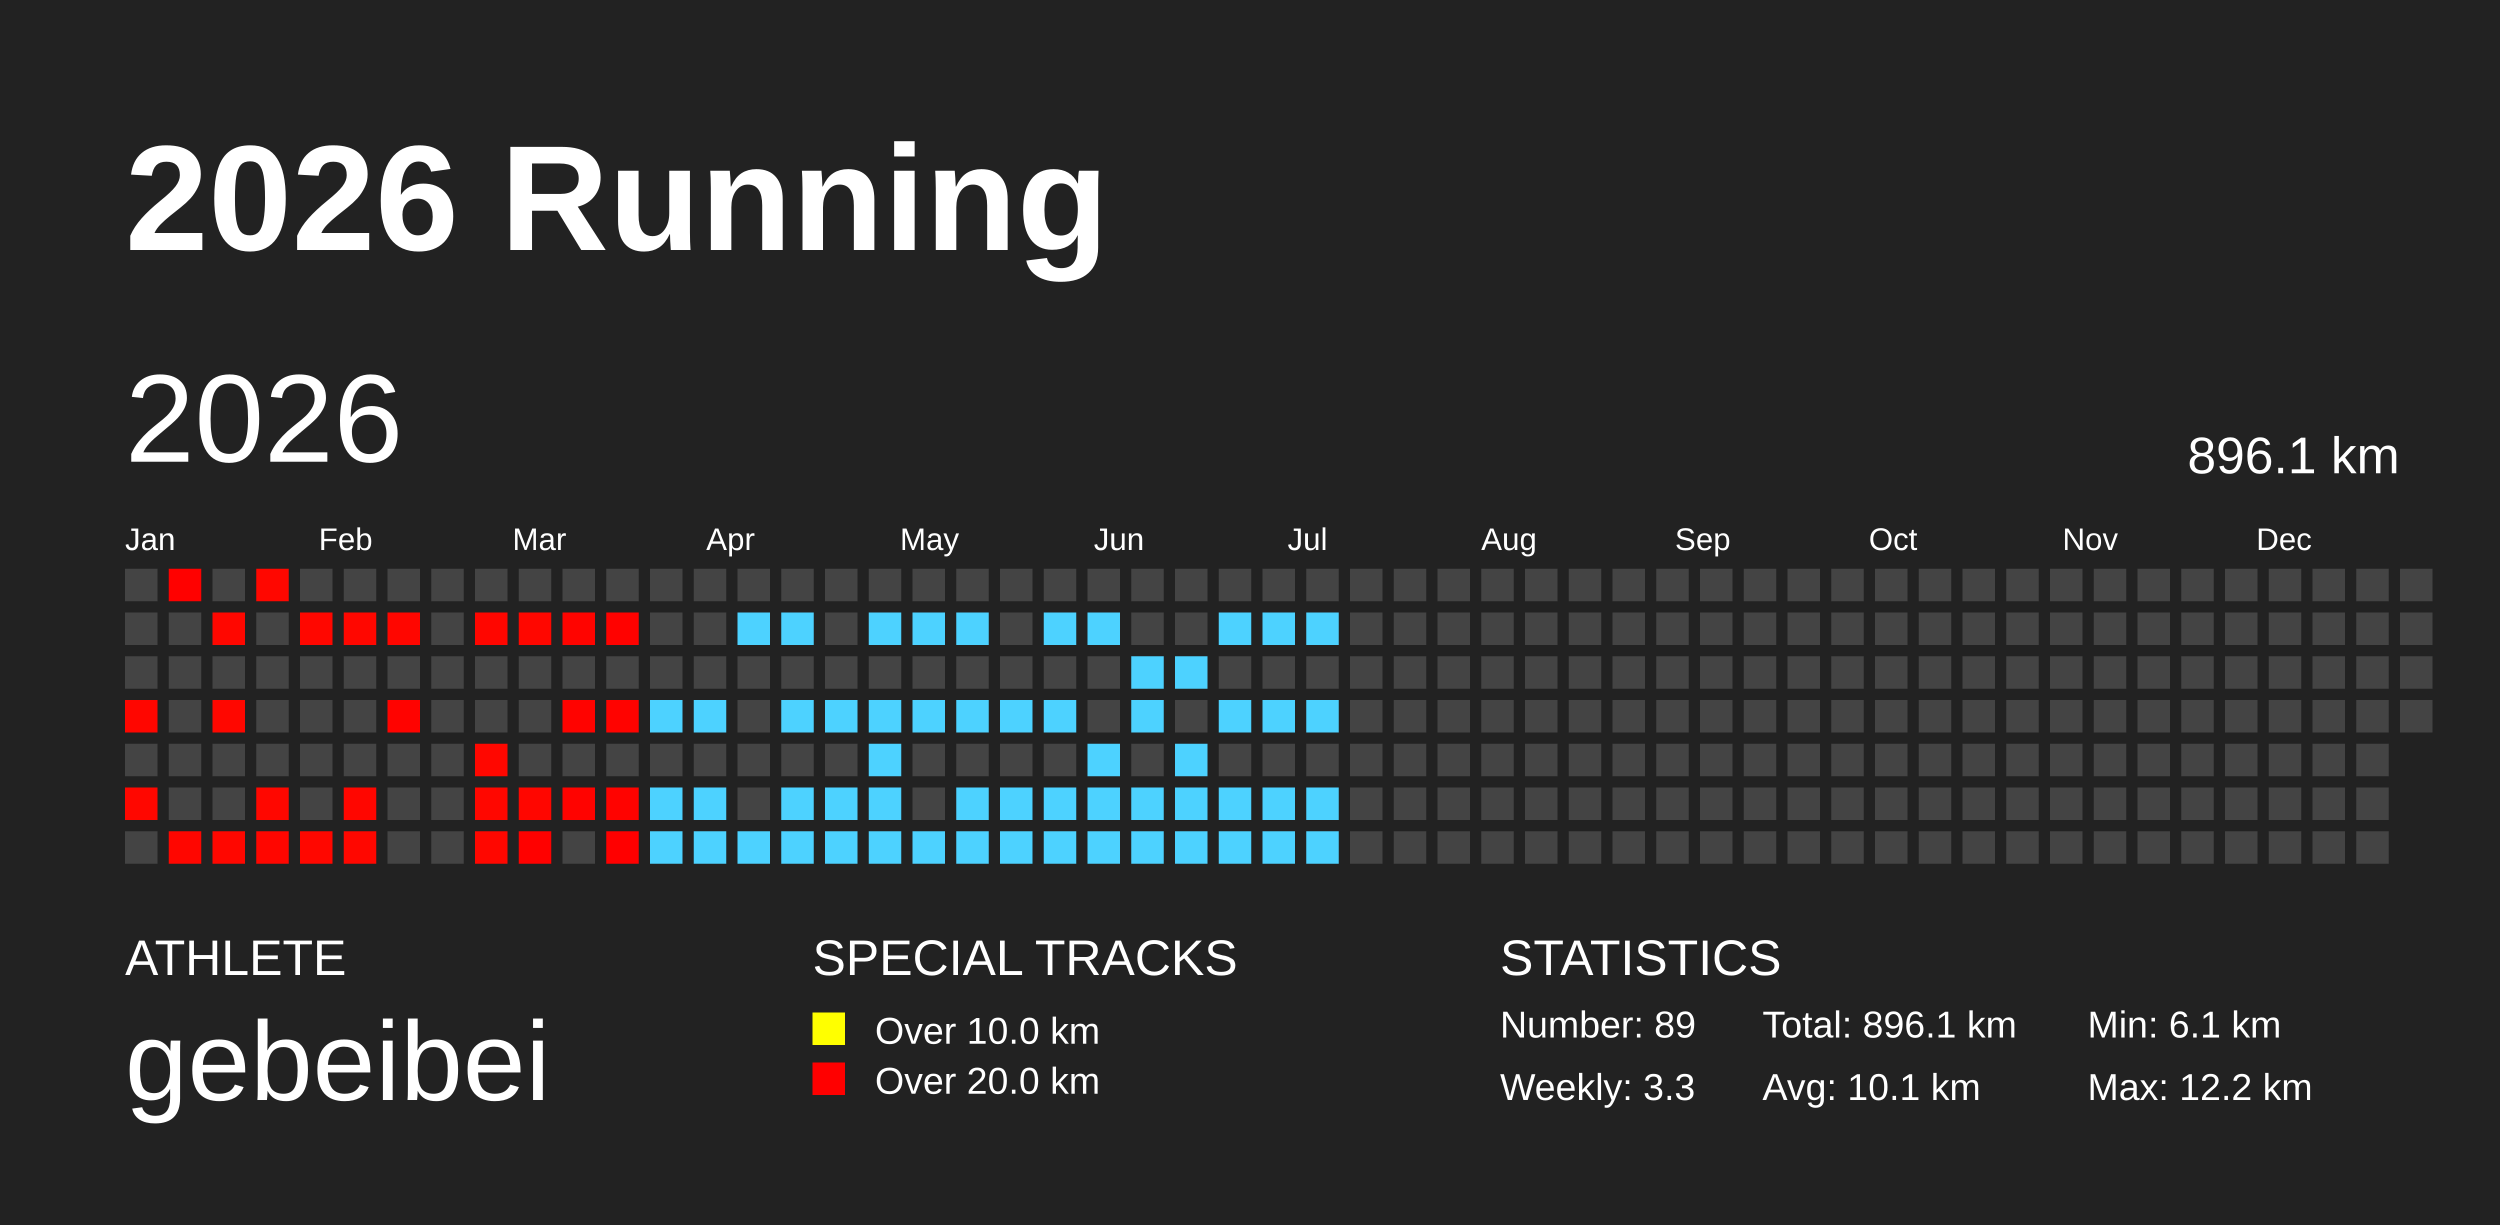
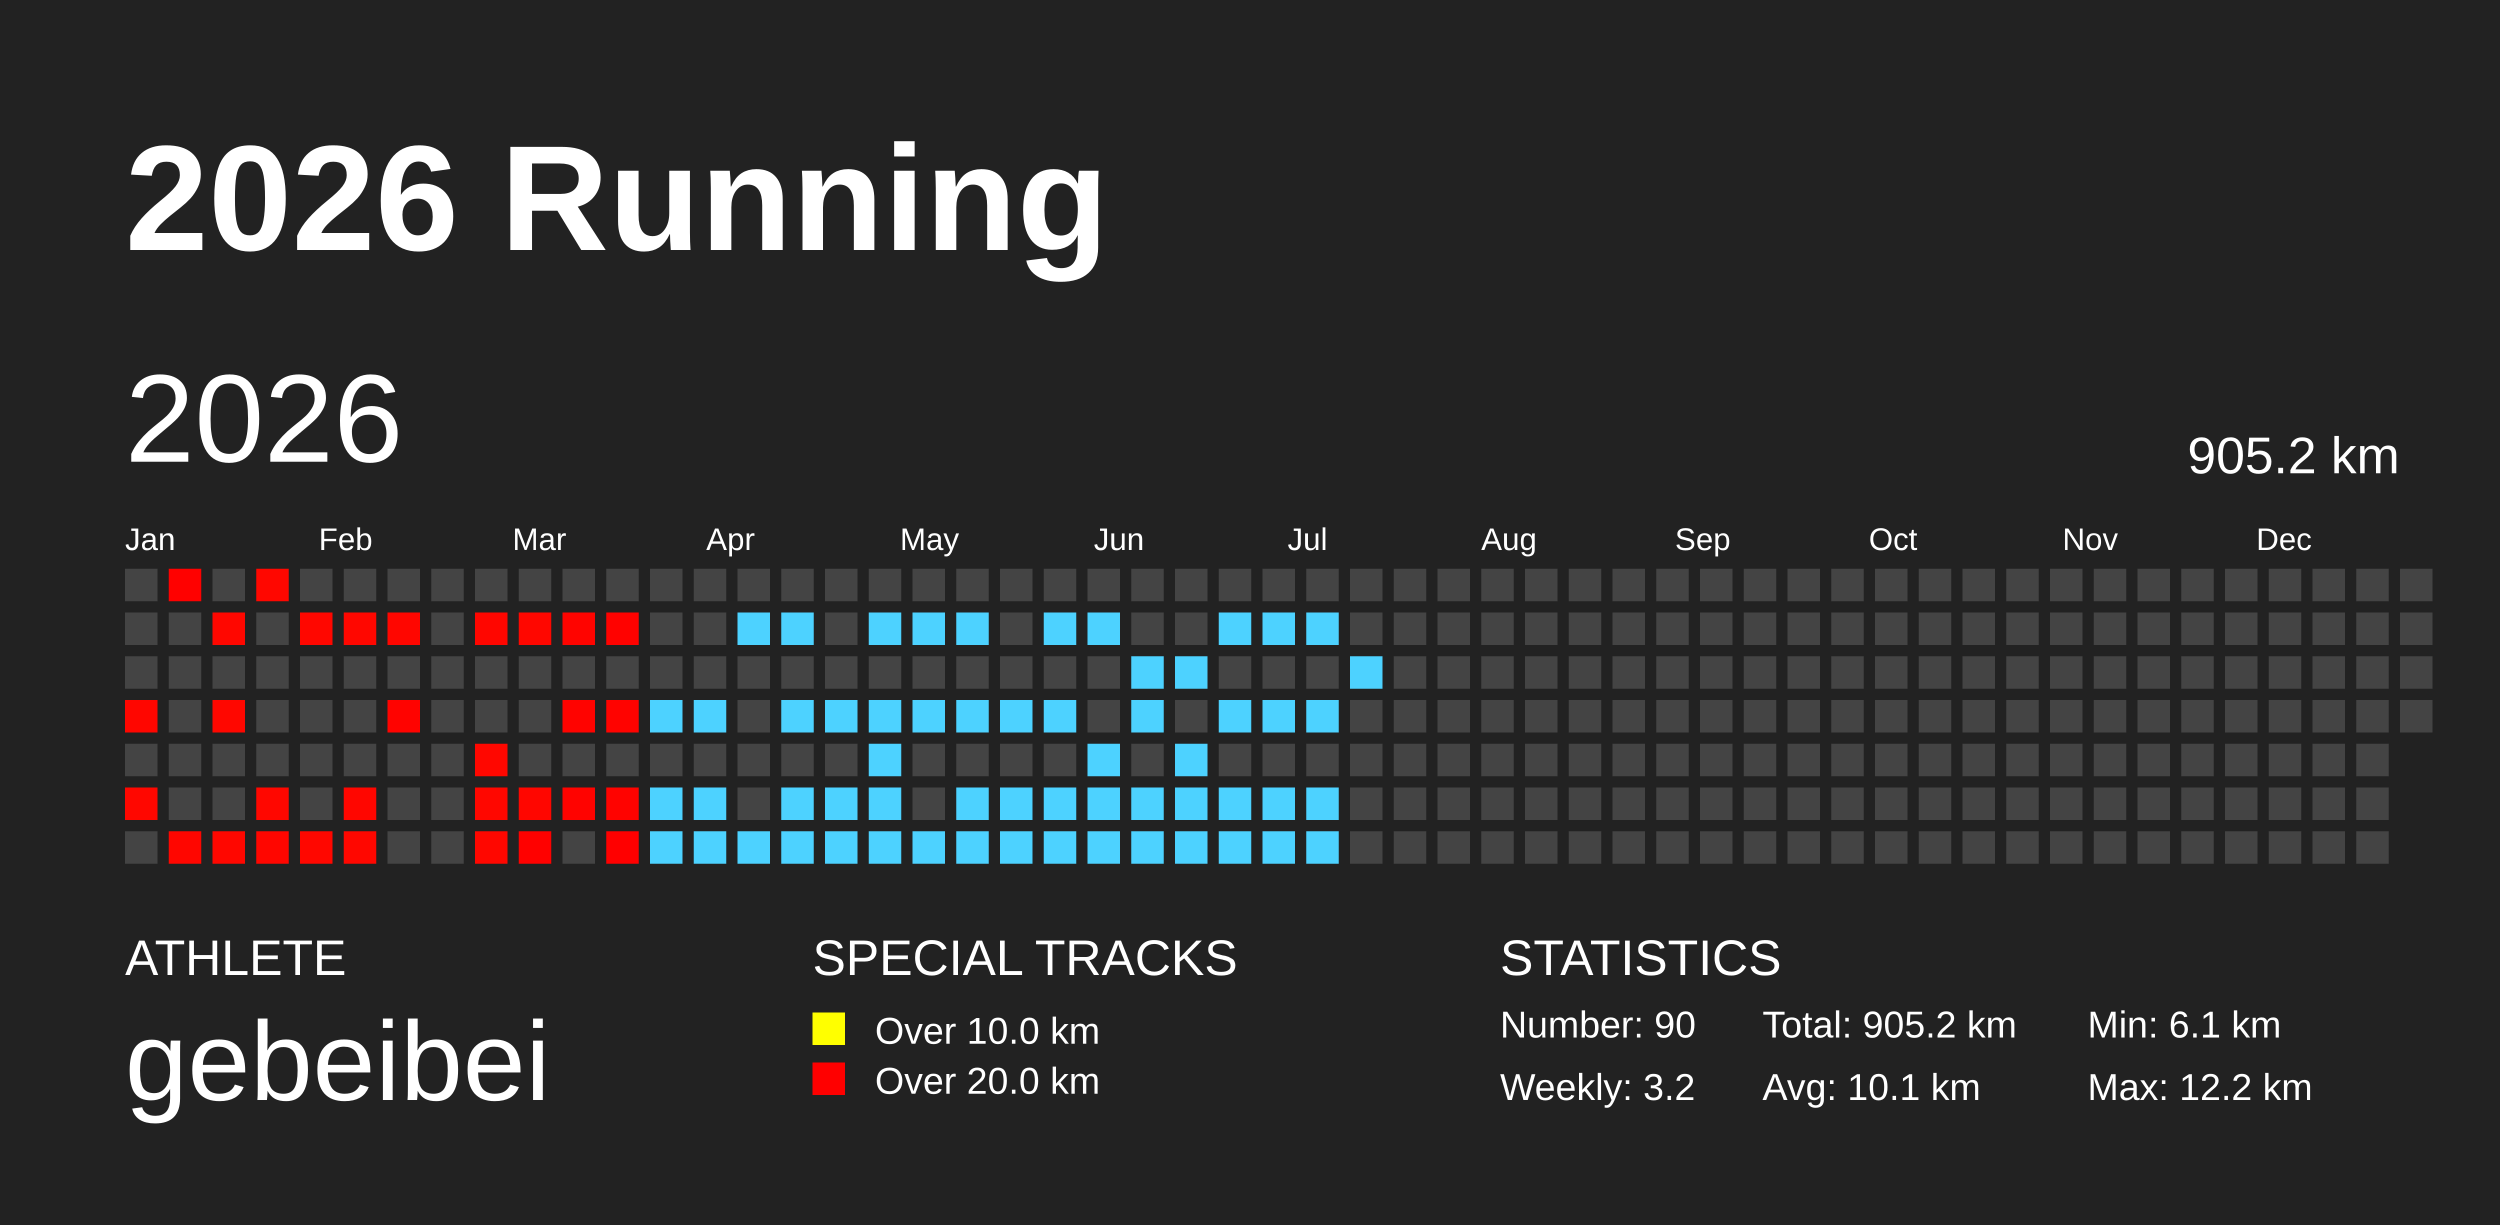
<svg xmlns="http://www.w3.org/2000/svg" baseProfile="full" height="98mm" version="1.1" viewBox="0,0,200,98" width="200mm">
  <defs />
  <rect fill="#222222" height="98" width="200" x="0" y="0" />
  <text fill="#FFFFFF" style="font-size:12px; font-family:Arial; font-weight:bold;" x="10" y="20">2026 Running</text>
  <text fill="#FFFFFF" style="font-size:4px; font-family:Arial" x="10" y="78">ATHLETE</text>
  <text fill="#FFFFFF" style="font-size:9px; font-family:Arial" x="10" y="88">gebeibei</text>
  <text fill="#FFFFFF" style="font-size:4px; font-family:Arial" x="65" y="78">SPECIAL TRACKS</text>
  <rect fill="yellow" height="2.6" width="2.6" x="65" y="81" />
  <text fill="#FFFFFF" style="font-size:3px; font-family:Arial" x="70" y="83.5">Over 10.0 km</text>
  <rect fill="red" height="2.6" width="2.6" x="65" y="85" />
  <text fill="#FFFFFF" style="font-size:3px; font-family:Arial" x="70" y="87.5">Over 20.0 km</text>
  <text fill="#FFFFFF" style="font-size:4px; font-family:Arial" x="120" y="78">STATISTICS</text>
-   <text fill="#FFFFFF" style="font-size:3px; font-family:Arial" x="120" y="83">Number: 89</text>
-   <text fill="#FFFFFF" style="font-size:3px; font-family:Arial" x="120" y="88">Weekly: 3.3</text>
-   <text fill="#FFFFFF" style="font-size:3px; font-family:Arial" x="141" y="83">Total: 896.1 km</text>
+   <text fill="#FFFFFF" style="font-size:3px; font-family:Arial" x="120" y="83">Number: 90</text>
+   <text fill="#FFFFFF" style="font-size:3px; font-family:Arial" x="120" y="88">Weekly: 3.2</text>
+   <text fill="#FFFFFF" style="font-size:3px; font-family:Arial" x="141" y="83">Total: 905.2 km</text>
  <text fill="#FFFFFF" style="font-size:3px; font-family:Arial" x="141" y="88">Avg: 10.1 km</text>
  <text fill="#FFFFFF" style="font-size:3px; font-family:Arial" x="167" y="83">Min: 6.1 km</text>
  <text fill="#FFFFFF" style="font-size:3px; font-family:Arial" x="167" y="88">Max: 12.2 km</text>
  <text dominant-baseline="hanging" fill="#FFFFFF" style="font-size:10.0px; font-family:Arial;" x="10" y="30">2026</text>
-   <text dominant-baseline="hanging" fill="#FFFFFF" style="font-size:4.125px; font-family:Arial;" x="175" y="35">896.1 km</text>
+   <text dominant-baseline="hanging" fill="#FFFFFF" style="font-size:4.125px; font-family:Arial;" x="175" y="35">905.2 km</text>
  <text fill="#FFFFFF" style="font-size:2.5px; font-family:Arial" x="10.0" y="44">Jan</text>
  <text fill="#FFFFFF" style="font-size:2.5px; font-family:Arial" x="25.5" y="44">Feb</text>
  <text fill="#FFFFFF" style="font-size:2.5px; font-family:Arial" x="41.0" y="44">Mar</text>
  <text fill="#FFFFFF" style="font-size:2.5px; font-family:Arial" x="56.5" y="44">Apr</text>
  <text fill="#FFFFFF" style="font-size:2.5px; font-family:Arial" x="72.0" y="44">May</text>
  <text fill="#FFFFFF" style="font-size:2.5px; font-family:Arial" x="87.5" y="44">Jun</text>
  <text fill="#FFFFFF" style="font-size:2.5px; font-family:Arial" x="103.0" y="44">Jul</text>
  <text fill="#FFFFFF" style="font-size:2.5px; font-family:Arial" x="118.5" y="44">Aug</text>
  <text fill="#FFFFFF" style="font-size:2.5px; font-family:Arial" x="134.0" y="44">Sep</text>
  <text fill="#FFFFFF" style="font-size:2.5px; font-family:Arial" x="149.5" y="44">Oct</text>
  <text fill="#FFFFFF" style="font-size:2.5px; font-family:Arial" x="165.0" y="44">Nov</text>
  <text fill="#FFFFFF" style="font-size:2.5px; font-family:Arial" x="180.5" y="44">Dec</text>
  <rect fill="#444444" height="2.6" width="2.6" x="10.0" y="45.5" />
  <rect fill="#444444" height="2.6" width="2.6" x="10.0" y="49.0" />
  <rect fill="#444444" height="2.6" width="2.6" x="10.0" y="52.5" />
  <rect fill="#ff0600" height="2.6" width="2.6" x="10.0" y="56.0" />
  <rect fill="#444444" height="2.6" width="2.6" x="10.0" y="59.5" />
  <rect fill="#ff0700" height="2.6" width="2.6" x="10.0" y="63.0" />
  <rect fill="#444444" height="2.6" width="2.6" x="10.0" y="66.5" />
  <rect fill="#ff0100" height="2.6" width="2.6" x="13.5" y="45.5" />
  <rect fill="#444444" height="2.6" width="2.6" x="13.5" y="49.0" />
  <rect fill="#444444" height="2.6" width="2.6" x="13.5" y="52.5" />
  <rect fill="#444444" height="2.6" width="2.6" x="13.5" y="56.0" />
  <rect fill="#444444" height="2.6" width="2.6" x="13.5" y="59.5" />
  <rect fill="#444444" height="2.6" width="2.6" x="13.5" y="63.0" />
  <rect fill="#ff0600" height="2.6" width="2.6" x="13.5" y="66.5" />
  <rect fill="#444444" height="2.6" width="2.6" x="17.0" y="45.5" />
  <rect fill="#ff0700" height="2.6" width="2.6" x="17.0" y="49.0" />
  <rect fill="#444444" height="2.6" width="2.6" x="17.0" y="52.5" />
  <rect fill="#ff0700" height="2.6" width="2.6" x="17.0" y="56.0" />
  <rect fill="#444444" height="2.6" width="2.6" x="17.0" y="59.5" />
  <rect fill="#444444" height="2.6" width="2.6" x="17.0" y="63.0" />
  <rect fill="#ff0700" height="2.6" width="2.6" x="17.0" y="66.5" />
  <rect fill="#ff0700" height="2.6" width="2.6" x="20.5" y="45.5" />
  <rect fill="#444444" height="2.6" width="2.6" x="20.5" y="49.0" />
  <rect fill="#444444" height="2.6" width="2.6" x="20.5" y="52.5" />
  <rect fill="#444444" height="2.6" width="2.6" x="20.5" y="56.0" />
  <rect fill="#444444" height="2.6" width="2.6" x="20.5" y="59.5" />
  <rect fill="#ff0700" height="2.6" width="2.6" x="20.5" y="63.0" />
  <rect fill="#ff0600" height="2.6" width="2.6" x="20.5" y="66.5" />
  <rect fill="#444444" height="2.6" width="2.6" x="24.0" y="45.5" />
  <rect fill="#ff0700" height="2.6" width="2.6" x="24.0" y="49.0" />
  <rect fill="#444444" height="2.6" width="2.6" x="24.0" y="52.5" />
  <rect fill="#444444" height="2.6" width="2.6" x="24.0" y="56.0" />
  <rect fill="#444444" height="2.6" width="2.6" x="24.0" y="59.5" />
  <rect fill="#444444" height="2.6" width="2.6" x="24.0" y="63.0" />
  <rect fill="#ff0700" height="2.6" width="2.6" x="24.0" y="66.5" />
  <rect fill="#444444" height="2.6" width="2.6" x="27.5" y="45.5" />
  <rect fill="#ff0700" height="2.6" width="2.6" x="27.5" y="49.0" />
  <rect fill="#444444" height="2.6" width="2.6" x="27.5" y="52.5" />
  <rect fill="#444444" height="2.6" width="2.6" x="27.5" y="56.0" />
  <rect fill="#444444" height="2.6" width="2.6" x="27.5" y="59.5" />
  <rect fill="#ff0600" height="2.6" width="2.6" x="27.5" y="63.0" />
  <rect fill="#ff0700" height="2.6" width="2.6" x="27.5" y="66.5" />
  <rect fill="#444444" height="2.6" width="2.6" x="31.0" y="45.5" />
  <rect fill="#ff0600" height="2.6" width="2.6" x="31.0" y="49.0" />
  <rect fill="#444444" height="2.6" width="2.6" x="31.0" y="52.5" />
  <rect fill="#ff0300" height="2.6" width="2.6" x="31.0" y="56.0" />
  <rect fill="#444444" height="2.6" width="2.6" x="31.0" y="59.5" />
  <rect fill="#444444" height="2.6" width="2.6" x="31.0" y="63.0" />
  <rect fill="#444444" height="2.6" width="2.6" x="31.0" y="66.5" />
  <rect fill="#444444" height="2.6" width="2.6" x="34.5" y="45.5" />
  <rect fill="#444444" height="2.6" width="2.6" x="34.5" y="49.0" />
  <rect fill="#444444" height="2.6" width="2.6" x="34.5" y="52.5" />
  <rect fill="#444444" height="2.6" width="2.6" x="34.5" y="56.0" />
  <rect fill="#444444" height="2.6" width="2.6" x="34.5" y="59.5" />
  <rect fill="#444444" height="2.6" width="2.6" x="34.5" y="63.0" />
  <rect fill="#444444" height="2.6" width="2.6" x="34.5" y="66.5" />
  <rect fill="#444444" height="2.6" width="2.6" x="38.0" y="45.5" />
  <rect fill="#ff0600" height="2.6" width="2.6" x="38.0" y="49.0" />
  <rect fill="#444444" height="2.6" width="2.6" x="38.0" y="52.5" />
  <rect fill="#444444" height="2.6" width="2.6" x="38.0" y="56.0" />
  <rect fill="#ff0700" height="2.6" width="2.6" x="38.0" y="59.5" />
  <rect fill="#ff0700" height="2.6" width="2.6" x="38.0" y="63.0" />
  <rect fill="#ff0700" height="2.6" width="2.6" x="38.0" y="66.5" />
  <rect fill="#444444" height="2.6" width="2.6" x="41.5" y="45.5" />
  <rect fill="#ff0700" height="2.6" width="2.6" x="41.5" y="49.0" />
  <rect fill="#444444" height="2.6" width="2.6" x="41.5" y="52.5" />
  <rect fill="#444444" height="2.6" width="2.6" x="41.5" y="56.0" />
  <rect fill="#444444" height="2.6" width="2.6" x="41.5" y="59.5" />
  <rect fill="#ff0600" height="2.6" width="2.6" x="41.5" y="63.0" />
  <rect fill="#ff0100" height="2.6" width="2.6" x="41.5" y="66.5" />
  <rect fill="#444444" height="2.6" width="2.6" x="45.0" y="45.5" />
  <rect fill="#ff0400" height="2.6" width="2.6" x="45.0" y="49.0" />
  <rect fill="#444444" height="2.6" width="2.6" x="45.0" y="52.5" />
  <rect fill="#ff0300" height="2.6" width="2.6" x="45.0" y="56.0" />
  <rect fill="#444444" height="2.6" width="2.6" x="45.0" y="59.5" />
  <rect fill="#ff0300" height="2.6" width="2.6" x="45.0" y="63.0" />
  <rect fill="#444444" height="2.6" width="2.6" x="45.0" y="66.5" />
  <rect fill="#444444" height="2.6" width="2.6" x="48.5" y="45.5" />
  <rect fill="#ff0200" height="2.6" width="2.6" x="48.5" y="49.0" />
  <rect fill="#444444" height="2.6" width="2.6" x="48.5" y="52.5" />
  <rect fill="#ff0300" height="2.6" width="2.6" x="48.5" y="56.0" />
  <rect fill="#444444" height="2.6" width="2.6" x="48.5" y="59.5" />
  <rect fill="#ff0300" height="2.6" width="2.6" x="48.5" y="63.0" />
  <rect fill="#ff0000" height="2.6" width="2.6" x="48.5" y="66.5" />
  <rect fill="#444444" height="2.6" width="2.6" x="52.0" y="45.5" />
  <rect fill="#444444" height="2.6" width="2.6" x="52.0" y="49.0" />
  <rect fill="#444444" height="2.6" width="2.6" x="52.0" y="52.5" />
  <rect fill="#4dd2ff" height="2.6" width="2.6" x="52.0" y="56.0" />
  <rect fill="#444444" height="2.6" width="2.6" x="52.0" y="59.5" />
  <rect fill="#4dd2ff" height="2.6" width="2.6" x="52.0" y="63.0" />
  <rect fill="#4dd2ff" height="2.6" width="2.6" x="52.0" y="66.5" />
  <rect fill="#444444" height="2.6" width="2.6" x="55.5" y="45.5" />
  <rect fill="#444444" height="2.6" width="2.6" x="55.5" y="49.0" />
  <rect fill="#444444" height="2.6" width="2.6" x="55.5" y="52.5" />
  <rect fill="#4dd2ff" height="2.6" width="2.6" x="55.5" y="56.0" />
  <rect fill="#444444" height="2.6" width="2.6" x="55.5" y="59.5" />
  <rect fill="#4dd2ff" height="2.6" width="2.6" x="55.5" y="63.0" />
  <rect fill="#4dd2ff" height="2.6" width="2.6" x="55.5" y="66.5" />
  <rect fill="#444444" height="2.6" width="2.6" x="59.0" y="45.5" />
  <rect fill="#4dd2ff" height="2.6" width="2.6" x="59.0" y="49.0" />
  <rect fill="#444444" height="2.6" width="2.6" x="59.0" y="52.5" />
  <rect fill="#444444" height="2.6" width="2.6" x="59.0" y="56.0" />
  <rect fill="#444444" height="2.6" width="2.6" x="59.0" y="59.5" />
  <rect fill="#444444" height="2.6" width="2.6" x="59.0" y="63.0" />
  <rect fill="#4dd2ff" height="2.6" width="2.6" x="59.0" y="66.5" />
  <rect fill="#444444" height="2.6" width="2.6" x="62.5" y="45.5" />
  <rect fill="#4dd2ff" height="2.6" width="2.6" x="62.5" y="49.0" />
  <rect fill="#444444" height="2.6" width="2.6" x="62.5" y="52.5" />
  <rect fill="#4dd2ff" height="2.6" width="2.6" x="62.5" y="56.0" />
  <rect fill="#444444" height="2.6" width="2.6" x="62.5" y="59.5" />
  <rect fill="#4dd2ff" height="2.6" width="2.6" x="62.5" y="63.0" />
  <rect fill="#4dd2ff" height="2.6" width="2.6" x="62.5" y="66.5" />
  <rect fill="#444444" height="2.6" width="2.6" x="66.0" y="45.5" />
  <rect fill="#444444" height="2.6" width="2.6" x="66.0" y="49.0" />
  <rect fill="#444444" height="2.6" width="2.6" x="66.0" y="52.5" />
  <rect fill="#4dd2ff" height="2.6" width="2.6" x="66.0" y="56.0" />
  <rect fill="#444444" height="2.6" width="2.6" x="66.0" y="59.5" />
  <rect fill="#4dd2ff" height="2.6" width="2.6" x="66.0" y="63.0" />
  <rect fill="#4dd2ff" height="2.6" width="2.6" x="66.0" y="66.5" />
  <rect fill="#444444" height="2.6" width="2.6" x="69.5" y="45.5" />
  <rect fill="#4dd2ff" height="2.6" width="2.6" x="69.5" y="49.0" />
  <rect fill="#444444" height="2.6" width="2.6" x="69.5" y="52.5" />
  <rect fill="#4dd2ff" height="2.6" width="2.6" x="69.5" y="56.0" />
  <rect fill="#4dd2ff" height="2.6" width="2.6" x="69.5" y="59.5" />
  <rect fill="#4dd2ff" height="2.6" width="2.6" x="69.5" y="63.0" />
  <rect fill="#4dd2ff" height="2.6" width="2.6" x="69.5" y="66.5" />
  <rect fill="#444444" height="2.6" width="2.6" x="73.0" y="45.5" />
  <rect fill="#4dd2ff" height="2.6" width="2.6" x="73.0" y="49.0" />
  <rect fill="#444444" height="2.6" width="2.6" x="73.0" y="52.5" />
  <rect fill="#4dd2ff" height="2.6" width="2.6" x="73.0" y="56.0" />
  <rect fill="#444444" height="2.6" width="2.6" x="73.0" y="59.5" />
  <rect fill="#444444" height="2.6" width="2.6" x="73.0" y="63.0" />
  <rect fill="#4dd2ff" height="2.6" width="2.6" x="73.0" y="66.5" />
  <rect fill="#444444" height="2.6" width="2.6" x="76.5" y="45.5" />
  <rect fill="#4dd2ff" height="2.6" width="2.6" x="76.5" y="49.0" />
  <rect fill="#444444" height="2.6" width="2.6" x="76.5" y="52.5" />
  <rect fill="#4dd2ff" height="2.6" width="2.6" x="76.5" y="56.0" />
  <rect fill="#444444" height="2.6" width="2.6" x="76.5" y="59.5" />
  <rect fill="#4dd2ff" height="2.6" width="2.6" x="76.5" y="63.0" />
  <rect fill="#4dd2ff" height="2.6" width="2.6" x="76.5" y="66.5" />
  <rect fill="#444444" height="2.6" width="2.6" x="80.0" y="45.5" />
  <rect fill="#444444" height="2.6" width="2.6" x="80.0" y="49.0" />
  <rect fill="#444444" height="2.6" width="2.6" x="80.0" y="52.5" />
  <rect fill="#4dd2ff" height="2.6" width="2.6" x="80.0" y="56.0" />
  <rect fill="#444444" height="2.6" width="2.6" x="80.0" y="59.5" />
  <rect fill="#4dd2ff" height="2.6" width="2.6" x="80.0" y="63.0" />
  <rect fill="#4dd2ff" height="2.6" width="2.6" x="80.0" y="66.5" />
  <rect fill="#444444" height="2.6" width="2.6" x="83.5" y="45.5" />
  <rect fill="#4dd2ff" height="2.6" width="2.6" x="83.5" y="49.0" />
  <rect fill="#444444" height="2.6" width="2.6" x="83.5" y="52.5" />
  <rect fill="#4dd2ff" height="2.6" width="2.6" x="83.5" y="56.0" />
  <rect fill="#444444" height="2.6" width="2.6" x="83.5" y="59.5" />
  <rect fill="#4dd2ff" height="2.6" width="2.6" x="83.5" y="63.0" />
  <rect fill="#4dd2ff" height="2.6" width="2.6" x="83.5" y="66.5" />
  <rect fill="#444444" height="2.6" width="2.6" x="87.0" y="45.5" />
  <rect fill="#4dd2ff" height="2.6" width="2.6" x="87.0" y="49.0" />
  <rect fill="#444444" height="2.6" width="2.6" x="87.0" y="52.5" />
  <rect fill="#444444" height="2.6" width="2.6" x="87.0" y="56.0" />
  <rect fill="#4dd2ff" height="2.6" width="2.6" x="87.0" y="59.5" />
  <rect fill="#4dd2ff" height="2.6" width="2.6" x="87.0" y="63.0" />
  <rect fill="#4dd2ff" height="2.6" width="2.6" x="87.0" y="66.5" />
  <rect fill="#444444" height="2.6" width="2.6" x="90.5" y="45.5" />
  <rect fill="#444444" height="2.6" width="2.6" x="90.5" y="49.0" />
  <rect fill="#4dd2ff" height="2.6" width="2.6" x="90.5" y="52.5" />
  <rect fill="#4dd2ff" height="2.6" width="2.6" x="90.5" y="56.0" />
  <rect fill="#444444" height="2.6" width="2.6" x="90.5" y="59.5" />
  <rect fill="#4dd2ff" height="2.6" width="2.6" x="90.5" y="63.0" />
  <rect fill="#4dd2ff" height="2.6" width="2.6" x="90.5" y="66.5" />
  <rect fill="#444444" height="2.6" width="2.6" x="94.0" y="45.5" />
  <rect fill="#444444" height="2.6" width="2.6" x="94.0" y="49.0" />
  <rect fill="#4dd2ff" height="2.6" width="2.6" x="94.0" y="52.5" />
  <rect fill="#444444" height="2.6" width="2.6" x="94.0" y="56.0" />
  <rect fill="#4dd2ff" height="2.6" width="2.6" x="94.0" y="59.5" />
  <rect fill="#4dd2ff" height="2.6" width="2.6" x="94.0" y="63.0" />
  <rect fill="#4dd2ff" height="2.6" width="2.6" x="94.0" y="66.5" />
  <rect fill="#444444" height="2.6" width="2.6" x="97.5" y="45.5" />
  <rect fill="#4dd2ff" height="2.6" width="2.6" x="97.5" y="49.0" />
  <rect fill="#444444" height="2.6" width="2.6" x="97.5" y="52.5" />
  <rect fill="#4dd2ff" height="2.6" width="2.6" x="97.5" y="56.0" />
  <rect fill="#444444" height="2.6" width="2.6" x="97.5" y="59.5" />
  <rect fill="#4dd2ff" height="2.6" width="2.6" x="97.5" y="63.0" />
  <rect fill="#4dd2ff" height="2.6" width="2.6" x="97.5" y="66.5" />
  <rect fill="#444444" height="2.6" width="2.6" x="101.0" y="45.5" />
  <rect fill="#4dd2ff" height="2.6" width="2.6" x="101.0" y="49.0" />
  <rect fill="#444444" height="2.6" width="2.6" x="101.0" y="52.5" />
  <rect fill="#4dd2ff" height="2.6" width="2.6" x="101.0" y="56.0" />
  <rect fill="#444444" height="2.6" width="2.6" x="101.0" y="59.5" />
  <rect fill="#4dd2ff" height="2.6" width="2.6" x="101.0" y="63.0" />
  <rect fill="#4dd2ff" height="2.6" width="2.6" x="101.0" y="66.5" />
  <rect fill="#444444" height="2.6" width="2.6" x="104.5" y="45.5" />
  <rect fill="#4dd2ff" height="2.6" width="2.6" x="104.5" y="49.0" />
  <rect fill="#444444" height="2.6" width="2.6" x="104.5" y="52.5" />
  <rect fill="#4dd2ff" height="2.6" width="2.6" x="104.5" y="56.0" />
  <rect fill="#444444" height="2.6" width="2.6" x="104.5" y="59.5" />
  <rect fill="#4dd2ff" height="2.6" width="2.6" x="104.5" y="63.0" />
  <rect fill="#4dd2ff" height="2.6" width="2.6" x="104.5" y="66.5" />
  <rect fill="#444444" height="2.6" width="2.6" x="108.0" y="45.5" />
  <rect fill="#444444" height="2.6" width="2.6" x="108.0" y="49.0" />
-   <rect fill="#444444" height="2.6" width="2.6" x="108.0" y="52.5" />
+   <rect fill="#4dd2ff" height="2.6" width="2.6" x="108.0" y="52.5" />
  <rect fill="#444444" height="2.6" width="2.6" x="108.0" y="56.0" />
  <rect fill="#444444" height="2.6" width="2.6" x="108.0" y="59.5" />
  <rect fill="#444444" height="2.6" width="2.6" x="108.0" y="63.0" />
  <rect fill="#444444" height="2.6" width="2.6" x="108.0" y="66.5" />
  <rect fill="#444444" height="2.6" width="2.6" x="111.5" y="45.5" />
  <rect fill="#444444" height="2.6" width="2.6" x="111.5" y="49.0" />
  <rect fill="#444444" height="2.6" width="2.6" x="111.5" y="52.5" />
  <rect fill="#444444" height="2.6" width="2.6" x="111.5" y="56.0" />
  <rect fill="#444444" height="2.6" width="2.6" x="111.5" y="59.5" />
  <rect fill="#444444" height="2.6" width="2.6" x="111.5" y="63.0" />
  <rect fill="#444444" height="2.6" width="2.6" x="111.5" y="66.5" />
  <rect fill="#444444" height="2.6" width="2.6" x="115.0" y="45.5" />
  <rect fill="#444444" height="2.6" width="2.6" x="115.0" y="49.0" />
  <rect fill="#444444" height="2.6" width="2.6" x="115.0" y="52.5" />
  <rect fill="#444444" height="2.6" width="2.6" x="115.0" y="56.0" />
  <rect fill="#444444" height="2.6" width="2.6" x="115.0" y="59.5" />
  <rect fill="#444444" height="2.6" width="2.6" x="115.0" y="63.0" />
  <rect fill="#444444" height="2.6" width="2.6" x="115.0" y="66.5" />
  <rect fill="#444444" height="2.6" width="2.6" x="118.5" y="45.5" />
  <rect fill="#444444" height="2.6" width="2.6" x="118.5" y="49.0" />
  <rect fill="#444444" height="2.6" width="2.6" x="118.5" y="52.5" />
  <rect fill="#444444" height="2.6" width="2.6" x="118.5" y="56.0" />
  <rect fill="#444444" height="2.6" width="2.6" x="118.5" y="59.5" />
  <rect fill="#444444" height="2.6" width="2.6" x="118.5" y="63.0" />
  <rect fill="#444444" height="2.6" width="2.6" x="118.5" y="66.5" />
  <rect fill="#444444" height="2.6" width="2.6" x="122.0" y="45.5" />
  <rect fill="#444444" height="2.6" width="2.6" x="122.0" y="49.0" />
  <rect fill="#444444" height="2.6" width="2.6" x="122.0" y="52.5" />
  <rect fill="#444444" height="2.6" width="2.6" x="122.0" y="56.0" />
  <rect fill="#444444" height="2.6" width="2.6" x="122.0" y="59.5" />
  <rect fill="#444444" height="2.6" width="2.6" x="122.0" y="63.0" />
  <rect fill="#444444" height="2.6" width="2.6" x="122.0" y="66.5" />
  <rect fill="#444444" height="2.6" width="2.6" x="125.5" y="45.5" />
  <rect fill="#444444" height="2.6" width="2.6" x="125.5" y="49.0" />
  <rect fill="#444444" height="2.6" width="2.6" x="125.5" y="52.5" />
  <rect fill="#444444" height="2.6" width="2.6" x="125.5" y="56.0" />
  <rect fill="#444444" height="2.6" width="2.6" x="125.5" y="59.5" />
  <rect fill="#444444" height="2.6" width="2.6" x="125.5" y="63.0" />
  <rect fill="#444444" height="2.6" width="2.6" x="125.5" y="66.5" />
  <rect fill="#444444" height="2.6" width="2.6" x="129.0" y="45.5" />
  <rect fill="#444444" height="2.6" width="2.6" x="129.0" y="49.0" />
  <rect fill="#444444" height="2.6" width="2.6" x="129.0" y="52.5" />
  <rect fill="#444444" height="2.6" width="2.6" x="129.0" y="56.0" />
  <rect fill="#444444" height="2.6" width="2.6" x="129.0" y="59.5" />
  <rect fill="#444444" height="2.6" width="2.6" x="129.0" y="63.0" />
  <rect fill="#444444" height="2.6" width="2.6" x="129.0" y="66.5" />
  <rect fill="#444444" height="2.6" width="2.6" x="132.5" y="45.5" />
  <rect fill="#444444" height="2.6" width="2.6" x="132.5" y="49.0" />
  <rect fill="#444444" height="2.6" width="2.6" x="132.5" y="52.5" />
  <rect fill="#444444" height="2.6" width="2.6" x="132.5" y="56.0" />
  <rect fill="#444444" height="2.6" width="2.6" x="132.5" y="59.5" />
  <rect fill="#444444" height="2.6" width="2.6" x="132.5" y="63.0" />
  <rect fill="#444444" height="2.6" width="2.6" x="132.5" y="66.5" />
  <rect fill="#444444" height="2.6" width="2.6" x="136.0" y="45.5" />
  <rect fill="#444444" height="2.6" width="2.6" x="136.0" y="49.0" />
  <rect fill="#444444" height="2.6" width="2.6" x="136.0" y="52.5" />
  <rect fill="#444444" height="2.6" width="2.6" x="136.0" y="56.0" />
  <rect fill="#444444" height="2.6" width="2.6" x="136.0" y="59.5" />
  <rect fill="#444444" height="2.6" width="2.6" x="136.0" y="63.0" />
  <rect fill="#444444" height="2.6" width="2.6" x="136.0" y="66.5" />
  <rect fill="#444444" height="2.6" width="2.6" x="139.5" y="45.5" />
  <rect fill="#444444" height="2.6" width="2.6" x="139.5" y="49.0" />
  <rect fill="#444444" height="2.6" width="2.6" x="139.5" y="52.5" />
  <rect fill="#444444" height="2.6" width="2.6" x="139.5" y="56.0" />
  <rect fill="#444444" height="2.6" width="2.6" x="139.5" y="59.5" />
  <rect fill="#444444" height="2.6" width="2.6" x="139.5" y="63.0" />
  <rect fill="#444444" height="2.6" width="2.6" x="139.5" y="66.5" />
  <rect fill="#444444" height="2.6" width="2.6" x="143.0" y="45.5" />
  <rect fill="#444444" height="2.6" width="2.6" x="143.0" y="49.0" />
  <rect fill="#444444" height="2.6" width="2.6" x="143.0" y="52.5" />
  <rect fill="#444444" height="2.6" width="2.6" x="143.0" y="56.0" />
  <rect fill="#444444" height="2.6" width="2.6" x="143.0" y="59.5" />
  <rect fill="#444444" height="2.6" width="2.6" x="143.0" y="63.0" />
  <rect fill="#444444" height="2.6" width="2.6" x="143.0" y="66.5" />
  <rect fill="#444444" height="2.6" width="2.6" x="146.5" y="45.5" />
  <rect fill="#444444" height="2.6" width="2.6" x="146.5" y="49.0" />
  <rect fill="#444444" height="2.6" width="2.6" x="146.5" y="52.5" />
  <rect fill="#444444" height="2.6" width="2.6" x="146.5" y="56.0" />
  <rect fill="#444444" height="2.6" width="2.6" x="146.5" y="59.5" />
  <rect fill="#444444" height="2.6" width="2.6" x="146.5" y="63.0" />
  <rect fill="#444444" height="2.6" width="2.6" x="146.5" y="66.5" />
  <rect fill="#444444" height="2.6" width="2.6" x="150.0" y="45.5" />
  <rect fill="#444444" height="2.6" width="2.6" x="150.0" y="49.0" />
  <rect fill="#444444" height="2.6" width="2.6" x="150.0" y="52.5" />
  <rect fill="#444444" height="2.6" width="2.6" x="150.0" y="56.0" />
  <rect fill="#444444" height="2.6" width="2.6" x="150.0" y="59.5" />
  <rect fill="#444444" height="2.6" width="2.6" x="150.0" y="63.0" />
  <rect fill="#444444" height="2.6" width="2.6" x="150.0" y="66.5" />
  <rect fill="#444444" height="2.6" width="2.6" x="153.5" y="45.5" />
  <rect fill="#444444" height="2.6" width="2.6" x="153.5" y="49.0" />
  <rect fill="#444444" height="2.6" width="2.6" x="153.5" y="52.5" />
  <rect fill="#444444" height="2.6" width="2.6" x="153.5" y="56.0" />
  <rect fill="#444444" height="2.6" width="2.6" x="153.5" y="59.5" />
  <rect fill="#444444" height="2.6" width="2.6" x="153.5" y="63.0" />
  <rect fill="#444444" height="2.6" width="2.6" x="153.5" y="66.5" />
  <rect fill="#444444" height="2.6" width="2.6" x="157.0" y="45.5" />
  <rect fill="#444444" height="2.6" width="2.6" x="157.0" y="49.0" />
  <rect fill="#444444" height="2.6" width="2.6" x="157.0" y="52.5" />
  <rect fill="#444444" height="2.6" width="2.6" x="157.0" y="56.0" />
  <rect fill="#444444" height="2.6" width="2.6" x="157.0" y="59.5" />
  <rect fill="#444444" height="2.6" width="2.6" x="157.0" y="63.0" />
  <rect fill="#444444" height="2.6" width="2.6" x="157.0" y="66.5" />
  <rect fill="#444444" height="2.6" width="2.6" x="160.5" y="45.5" />
  <rect fill="#444444" height="2.6" width="2.6" x="160.5" y="49.0" />
  <rect fill="#444444" height="2.6" width="2.6" x="160.5" y="52.5" />
  <rect fill="#444444" height="2.6" width="2.6" x="160.5" y="56.0" />
  <rect fill="#444444" height="2.6" width="2.6" x="160.5" y="59.5" />
  <rect fill="#444444" height="2.6" width="2.6" x="160.5" y="63.0" />
  <rect fill="#444444" height="2.6" width="2.6" x="160.5" y="66.5" />
  <rect fill="#444444" height="2.6" width="2.6" x="164.0" y="45.5" />
  <rect fill="#444444" height="2.6" width="2.6" x="164.0" y="49.0" />
  <rect fill="#444444" height="2.6" width="2.6" x="164.0" y="52.5" />
  <rect fill="#444444" height="2.6" width="2.6" x="164.0" y="56.0" />
  <rect fill="#444444" height="2.6" width="2.6" x="164.0" y="59.5" />
  <rect fill="#444444" height="2.6" width="2.6" x="164.0" y="63.0" />
  <rect fill="#444444" height="2.6" width="2.6" x="164.0" y="66.5" />
  <rect fill="#444444" height="2.6" width="2.6" x="167.5" y="45.5" />
  <rect fill="#444444" height="2.6" width="2.6" x="167.5" y="49.0" />
  <rect fill="#444444" height="2.6" width="2.6" x="167.5" y="52.5" />
  <rect fill="#444444" height="2.6" width="2.6" x="167.5" y="56.0" />
  <rect fill="#444444" height="2.6" width="2.6" x="167.5" y="59.5" />
  <rect fill="#444444" height="2.6" width="2.6" x="167.5" y="63.0" />
  <rect fill="#444444" height="2.6" width="2.6" x="167.5" y="66.5" />
  <rect fill="#444444" height="2.6" width="2.6" x="171.0" y="45.5" />
  <rect fill="#444444" height="2.6" width="2.6" x="171.0" y="49.0" />
  <rect fill="#444444" height="2.6" width="2.6" x="171.0" y="52.5" />
  <rect fill="#444444" height="2.6" width="2.6" x="171.0" y="56.0" />
  <rect fill="#444444" height="2.6" width="2.6" x="171.0" y="59.5" />
  <rect fill="#444444" height="2.6" width="2.6" x="171.0" y="63.0" />
  <rect fill="#444444" height="2.6" width="2.6" x="171.0" y="66.5" />
  <rect fill="#444444" height="2.6" width="2.6" x="174.5" y="45.5" />
  <rect fill="#444444" height="2.6" width="2.6" x="174.5" y="49.0" />
  <rect fill="#444444" height="2.6" width="2.6" x="174.5" y="52.5" />
  <rect fill="#444444" height="2.6" width="2.6" x="174.5" y="56.0" />
  <rect fill="#444444" height="2.6" width="2.6" x="174.5" y="59.5" />
  <rect fill="#444444" height="2.6" width="2.6" x="174.5" y="63.0" />
  <rect fill="#444444" height="2.6" width="2.6" x="174.5" y="66.5" />
  <rect fill="#444444" height="2.6" width="2.6" x="178.0" y="45.5" />
  <rect fill="#444444" height="2.6" width="2.6" x="178.0" y="49.0" />
  <rect fill="#444444" height="2.6" width="2.6" x="178.0" y="52.5" />
  <rect fill="#444444" height="2.6" width="2.6" x="178.0" y="56.0" />
  <rect fill="#444444" height="2.6" width="2.6" x="178.0" y="59.5" />
  <rect fill="#444444" height="2.6" width="2.6" x="178.0" y="63.0" />
  <rect fill="#444444" height="2.6" width="2.6" x="178.0" y="66.5" />
  <rect fill="#444444" height="2.6" width="2.6" x="181.5" y="45.5" />
  <rect fill="#444444" height="2.6" width="2.6" x="181.5" y="49.0" />
  <rect fill="#444444" height="2.6" width="2.6" x="181.5" y="52.5" />
  <rect fill="#444444" height="2.6" width="2.6" x="181.5" y="56.0" />
  <rect fill="#444444" height="2.6" width="2.6" x="181.5" y="59.5" />
  <rect fill="#444444" height="2.6" width="2.6" x="181.5" y="63.0" />
  <rect fill="#444444" height="2.6" width="2.6" x="181.5" y="66.5" />
  <rect fill="#444444" height="2.6" width="2.6" x="185.0" y="45.5" />
  <rect fill="#444444" height="2.6" width="2.6" x="185.0" y="49.0" />
  <rect fill="#444444" height="2.6" width="2.6" x="185.0" y="52.5" />
  <rect fill="#444444" height="2.6" width="2.6" x="185.0" y="56.0" />
  <rect fill="#444444" height="2.6" width="2.6" x="185.0" y="59.5" />
  <rect fill="#444444" height="2.6" width="2.6" x="185.0" y="63.0" />
  <rect fill="#444444" height="2.6" width="2.6" x="185.0" y="66.5" />
  <rect fill="#444444" height="2.6" width="2.6" x="188.5" y="45.5" />
  <rect fill="#444444" height="2.6" width="2.6" x="188.5" y="49.0" />
  <rect fill="#444444" height="2.6" width="2.6" x="188.5" y="52.5" />
  <rect fill="#444444" height="2.6" width="2.6" x="188.5" y="56.0" />
  <rect fill="#444444" height="2.6" width="2.6" x="188.5" y="59.5" />
  <rect fill="#444444" height="2.6" width="2.6" x="188.5" y="63.0" />
  <rect fill="#444444" height="2.6" width="2.6" x="188.5" y="66.5" />
  <rect fill="#444444" height="2.6" width="2.6" x="192.0" y="45.5" />
  <rect fill="#444444" height="2.6" width="2.6" x="192.0" y="49.0" />
  <rect fill="#444444" height="2.6" width="2.6" x="192.0" y="52.5" />
  <rect fill="#444444" height="2.6" width="2.6" x="192.0" y="56.0" />
</svg>
